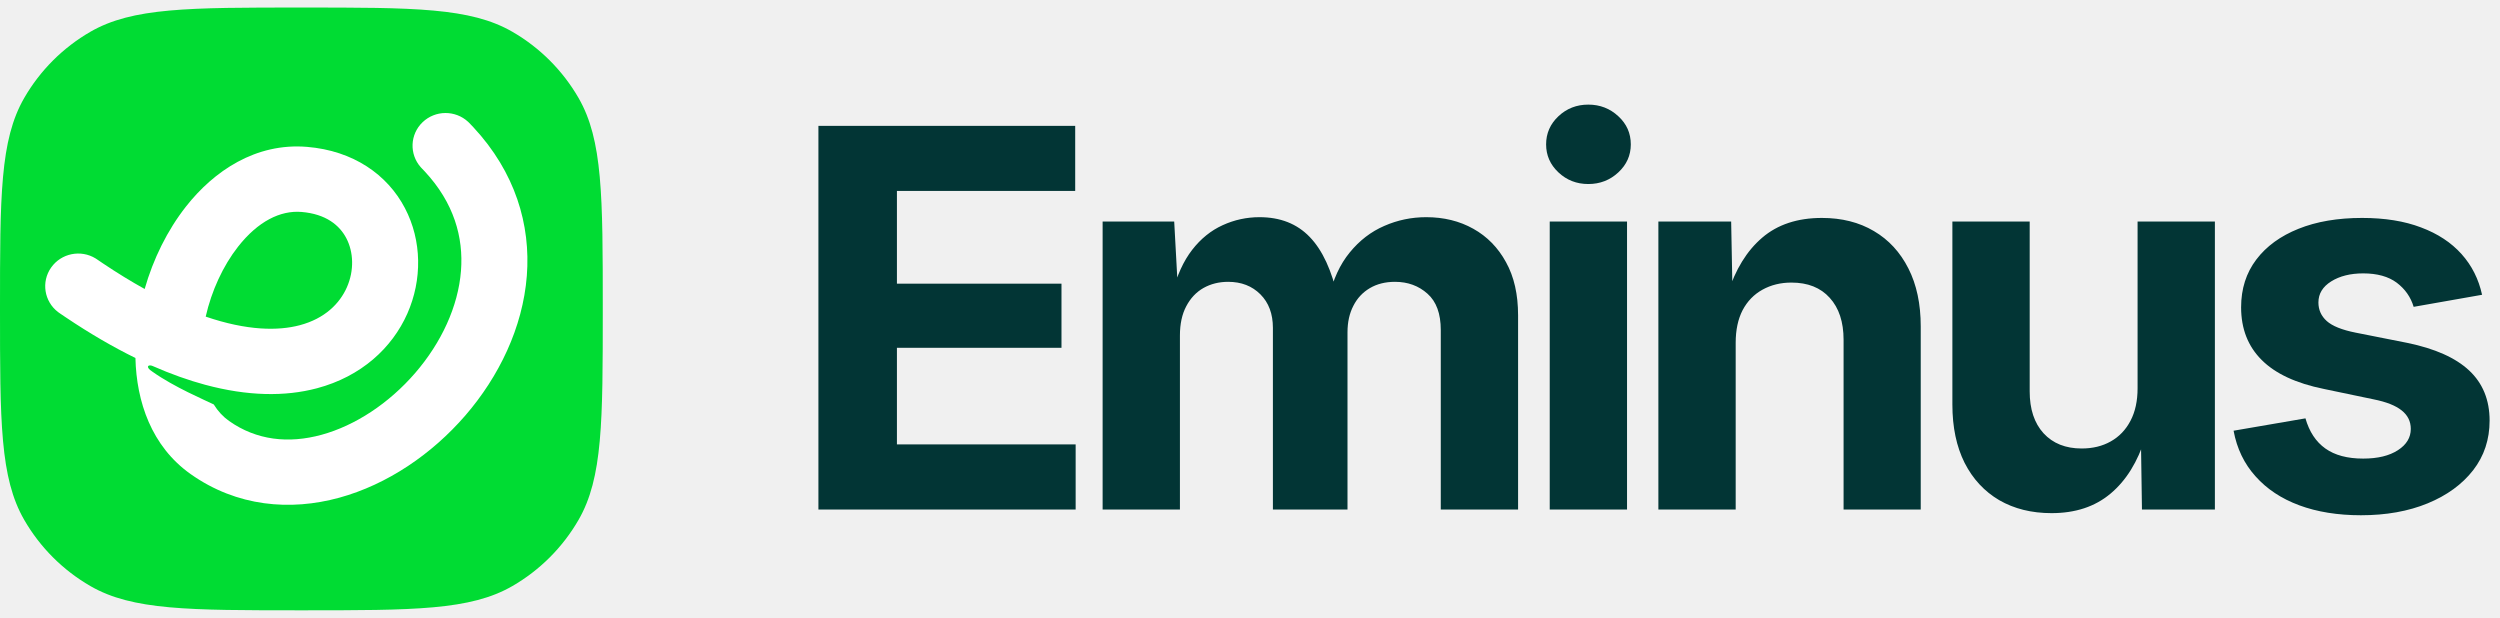
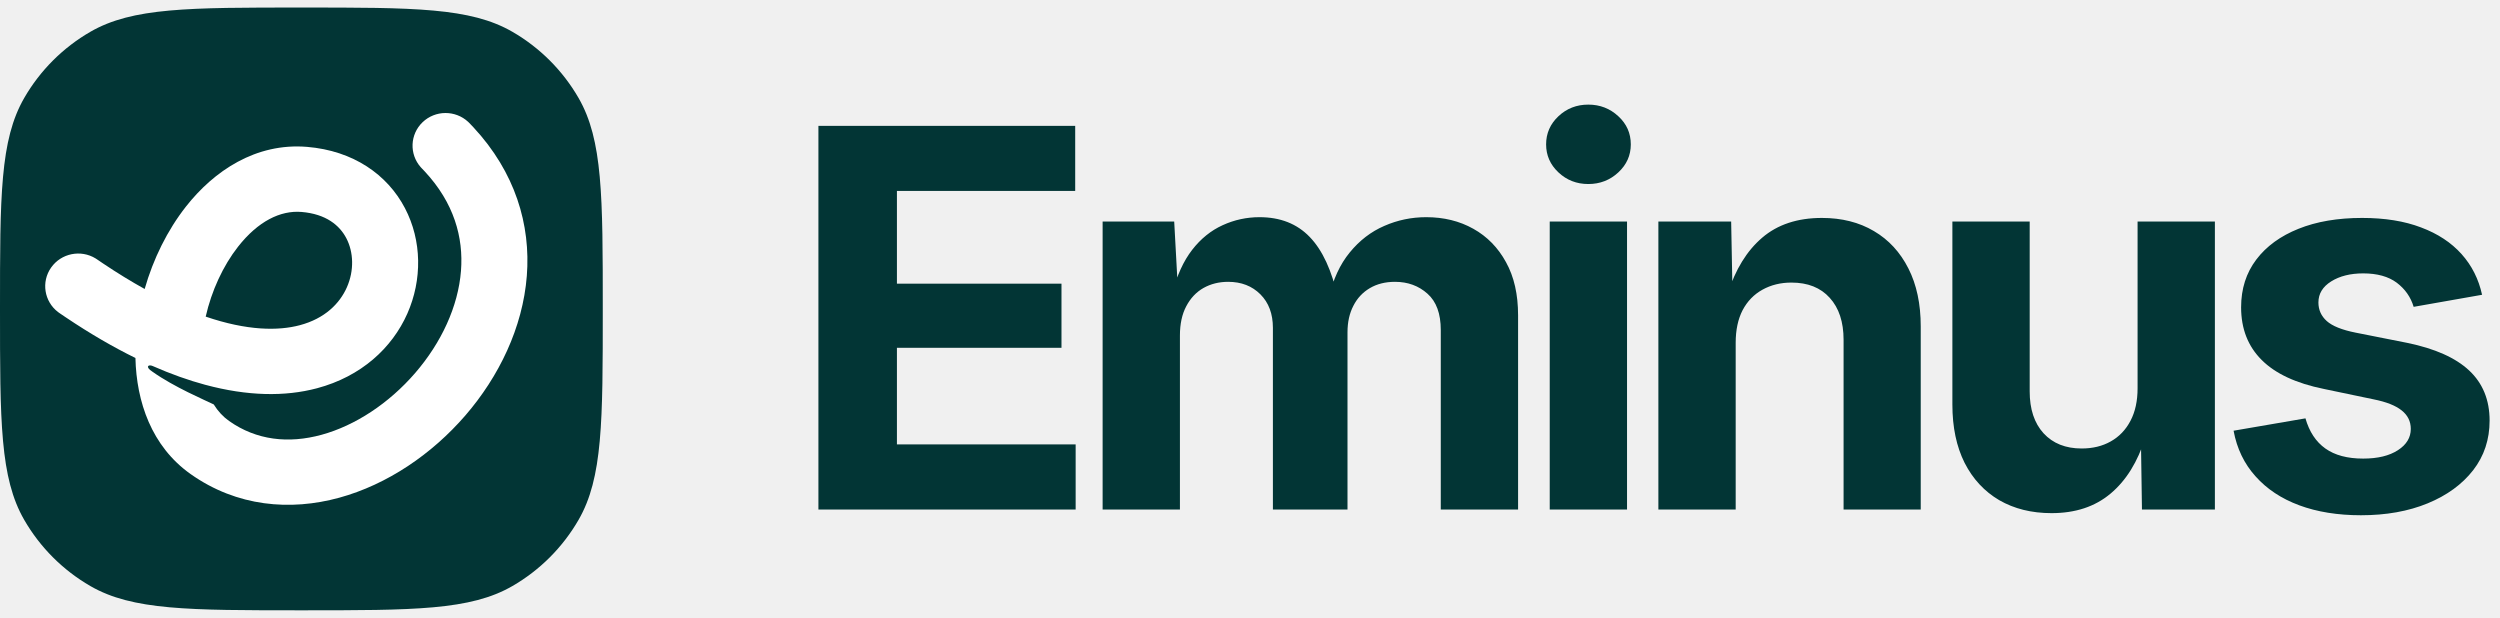
<svg xmlns="http://www.w3.org/2000/svg" viewBox="0 0 165.9 41" data-logo="logo">
  <g transform="translate(0, 0.5)     rotate(0 20 20)" id="logogram" style="opacity: 1;">
-     <path fill="#00DC33" d="M0 20C0 12.523 0 8.785 1.608 6C2.661 4.176 4.176 2.661 6 1.608C8.785 0 12.523 0 20 0C27.477 0 31.215 0 34 1.608C35.824 2.661 37.339 4.176 38.392 6C40 8.785 40 12.523 40 20C40 27.477 40 31.215 38.392 34C37.339 35.824 35.824 37.339 34 38.392C31.215 40 27.477 40 20 40C12.523 40 8.785 40 6 38.392C4.176 37.339 2.661 35.824 1.608 34C0 31.215 0 27.477 0 20Z" />
-     <path fill="#ffffff" d="M28.044 7.609C28.887 6.803 30.215 6.8 31.062 7.582L31.142 7.66L31.416 7.947C34.191 10.932 35.225 14.41 34.96 17.806C34.691 21.251 33.101 24.499 30.884 27.066C28.667 29.632 25.708 31.652 22.51 32.529C19.271 33.416 15.729 33.133 12.655 30.963C10.047 29.122 9.054 26.146 8.987 23.256C7.523 22.538 5.983 21.646 4.368 20.561L3.941 20.272L3.85 20.206C2.933 19.505 2.723 18.208 3.392 17.256C4.06 16.304 5.362 16.046 6.347 16.651L6.441 16.713L6.83 16.977C7.798 17.627 8.722 18.19 9.6 18.677C10.166 16.689 11.105 14.78 12.341 13.207C14.194 10.85 16.971 8.965 20.374 9.246C23.439 9.5 25.704 11.081 26.872 13.312C28.004 15.473 28.021 18.072 27.032 20.307C26.023 22.586 23.976 24.484 21.031 25.266C18.911 25.829 16.428 25.791 13.627 25.037V25.038C12.511 24.738 11.343 24.323 10.121 23.785C9.847 23.664 9.609 23.848 10.121 24.169C11.564 25.192 13.596 26.05 14.184 26.338C14.461 26.788 14.806 27.157 15.201 27.436C17.019 28.719 19.145 28.954 21.34 28.352C23.574 27.74 25.814 26.262 27.551 24.252C29.287 22.242 30.407 19.835 30.591 17.473C30.765 15.244 30.122 12.954 28.184 10.874L27.993 10.673L27.916 10.591C27.154 9.727 27.202 8.415 28.044 7.609ZM20.009 13.565C18.603 13.449 17.12 14.189 15.801 15.866C14.797 17.144 14.038 18.803 13.65 20.511C16.409 21.454 18.465 21.461 19.894 21.081C21.548 20.642 22.54 19.648 23.017 18.569C23.514 17.447 23.463 16.224 22.981 15.306C22.537 14.457 21.642 13.7 20.009 13.565Z" clip-rule="evenodd" fill-rule="evenodd" />
+     <path fill="#023535" d="M0 20C0 12.523 0 8.785 1.608 6C2.661 4.176 4.176 2.661 6 1.608C8.785 0 12.523 0 20 0C27.477 0 31.215 0 34 1.608C35.824 2.661 37.339 4.176 38.392 6C40 8.785 40 12.523 40 20C40 27.477 40 31.215 38.392 34C37.339 35.824 35.824 37.339 34 38.392C31.215 40 27.477 40 20 40C12.523 40 8.785 40 6 38.392C4.176 37.339 2.661 35.824 1.608 34C0 31.215 0 27.477 0 20Z" />
+     <path fill="#FFFFFF" d="M28.044 7.609C28.887 6.803 30.215 6.8 31.062 7.582L31.142 7.66L31.416 7.947C34.191 10.932 35.225 14.41 34.96 17.806C34.691 21.251 33.101 24.499 30.884 27.066C28.667 29.632 25.708 31.652 22.51 32.529C19.271 33.416 15.729 33.133 12.655 30.963C10.047 29.122 9.054 26.146 8.987 23.256C7.523 22.538 5.983 21.646 4.368 20.561L3.941 20.272L3.85 20.206C2.933 19.505 2.723 18.208 3.392 17.256C4.06 16.304 5.362 16.046 6.347 16.651L6.441 16.713L6.83 16.977C7.798 17.627 8.722 18.19 9.6 18.677C10.166 16.689 11.105 14.78 12.341 13.207C14.194 10.85 16.971 8.965 20.374 9.246C23.439 9.5 25.704 11.081 26.872 13.312C28.004 15.473 28.021 18.072 27.032 20.307C26.023 22.586 23.976 24.484 21.031 25.266C18.911 25.829 16.428 25.791 13.627 25.037V25.038C12.511 24.738 11.343 24.323 10.121 23.785C9.847 23.664 9.609 23.848 10.121 24.169C11.564 25.192 13.596 26.05 14.184 26.338C14.461 26.788 14.806 27.157 15.201 27.436C17.019 28.719 19.145 28.954 21.34 28.352C23.574 27.74 25.814 26.262 27.551 24.252C29.287 22.242 30.407 19.835 30.591 17.473C30.765 15.244 30.122 12.954 28.184 10.874L27.993 10.673L27.916 10.591C27.154 9.727 27.202 8.415 28.044 7.609ZM20.009 13.565C18.603 13.449 17.12 14.189 15.801 15.866C14.797 17.144 14.038 18.803 13.65 20.511C16.409 21.454 18.465 21.461 19.894 21.081C21.548 20.642 22.54 19.648 23.017 18.569C23.514 17.447 23.463 16.224 22.981 15.306C22.537 14.457 21.642 13.7 20.009 13.565Z" clip-rule="evenodd" fill-rule="evenodd" />
  </g>
  <g transform="translate(46, 6.812012)" id="logotype" style="opacity: 1;">
    <path d="M25.38 27L8.31 27L8.31 1.54L25.35 1.54L25.35 5.86L13.52 5.86L13.52 12.01L24.44 12.01L24.44 16.27L13.52 16.27L13.52 22.68L25.38 22.68L25.38 27ZM32.30 27L27.17 27L27.17 7.89L31.92 7.89L32.18 12.64L31.80 12.64Q32.25 10.88 33.11 9.77Q33.97 8.66 35.14 8.13Q36.30 7.60 37.58 7.60L37.58 7.60Q39.65 7.60 40.91 8.91Q42.18 10.22 42.78 12.95L42.78 12.95L42.18 12.95Q42.60 11.12 43.57 9.94Q44.54 8.75 45.86 8.18Q47.18 7.60 48.64 7.60L48.64 7.60Q50.40 7.60 51.77 8.37Q53.15 9.14 53.94 10.59Q54.74 12.03 54.74 14.11L54.74 14.11L54.74 27L49.61 27L49.61 15.09Q49.61 13.46 48.73 12.68Q47.85 11.89 46.57 11.89L46.57 11.89Q45.61 11.89 44.90 12.31Q44.19 12.73 43.81 13.48Q43.42 14.23 43.42 15.24L43.42 15.24L43.42 27L38.47 27L38.47 14.95Q38.47 13.55 37.64 12.72Q36.81 11.89 35.50 11.89L35.50 11.89Q34.59 11.89 33.86 12.30Q33.14 12.71 32.72 13.51Q32.30 14.30 32.30 15.45L32.30 15.45L32.30 27ZM61.97 27L56.84 27L56.84 7.89L61.97 7.89L61.97 27ZM59.40 5.40L59.40 5.40Q58.24 5.40 57.42 4.63Q56.60 3.86 56.60 2.77L56.60 2.77Q56.60 1.67 57.42 0.90Q58.24 0.13 59.40 0.13L59.40 0.13Q60.56 0.13 61.39 0.90Q62.22 1.66 62.22 2.77L62.22 2.77Q62.22 3.86 61.39 4.63Q60.56 5.40 59.40 5.40ZM69.18 15.94L69.18 15.94L69.18 27L64.05 27L64.05 7.89L68.88 7.89L68.97 12.66L68.66 12.66Q69.41 10.27 70.94 8.96Q72.47 7.65 74.90 7.65L74.90 7.65Q76.88 7.65 78.35 8.52Q79.82 9.38 80.64 11.00Q81.46 12.61 81.46 14.85L81.46 14.85L81.46 27L76.34 27L76.34 15.74Q76.34 13.96 75.42 12.95Q74.51 11.94 72.88 11.94L72.88 11.94Q71.81 11.94 70.96 12.41Q70.11 12.88 69.64 13.77Q69.18 14.66 69.18 15.94ZM90.14 27.24L90.14 27.24Q88.16 27.24 86.67 26.38Q85.19 25.51 84.37 23.90Q83.56 22.28 83.56 20.04L83.56 20.04L83.56 7.89L88.69 7.89L88.69 19.16Q88.69 20.93 89.61 21.94Q90.54 22.95 92.14 22.95L92.14 22.95Q93.24 22.95 94.07 22.48Q94.91 22.01 95.38 21.11Q95.85 20.22 95.85 18.95L95.85 18.95L95.85 7.89L100.98 7.89L100.98 27L96.14 27L96.07 22.23L96.36 22.23Q95.61 24.64 94.06 25.94Q92.52 27.24 90.14 27.24ZM110.67 27.38L110.67 27.38Q108.36 27.38 106.58 26.72Q104.80 26.06 103.68 24.80Q102.55 23.55 102.22 21.77L102.22 21.77L106.99 20.95Q107.37 22.28 108.31 22.95Q109.25 23.62 110.82 23.62L110.82 23.62Q112.27 23.62 113.13 23.06Q113.98 22.51 113.98 21.65L113.98 21.65Q113.98 20.90 113.37 20.42Q112.77 19.94 111.52 19.69L111.52 19.69L108.22 19.00Q105.45 18.44 104.09 17.08Q102.72 15.72 102.72 13.58L102.72 13.58Q102.72 11.74 103.73 10.41Q104.73 9.09 106.53 8.37Q108.32 7.65 110.75 7.65L110.75 7.65Q113.01 7.65 114.66 8.28Q116.32 8.90 117.35 10.05Q118.37 11.19 118.71 12.75L118.71 12.75L114.17 13.55Q113.88 12.58 113.05 11.95Q112.22 11.33 110.82 11.33L110.82 11.33Q109.55 11.33 108.70 11.86Q107.85 12.39 107.85 13.26L107.85 13.26Q107.85 13.99 108.40 14.49Q108.96 14.99 110.31 15.26L110.31 15.26L113.74 15.94Q116.51 16.51 117.86 17.78Q119.21 19.05 119.21 21.10L119.21 21.10Q119.21 22.98 118.12 24.39Q117.02 25.80 115.10 26.59Q113.18 27.38 110.67 27.38Z" fill="#023535" />
  </g>
</svg>
